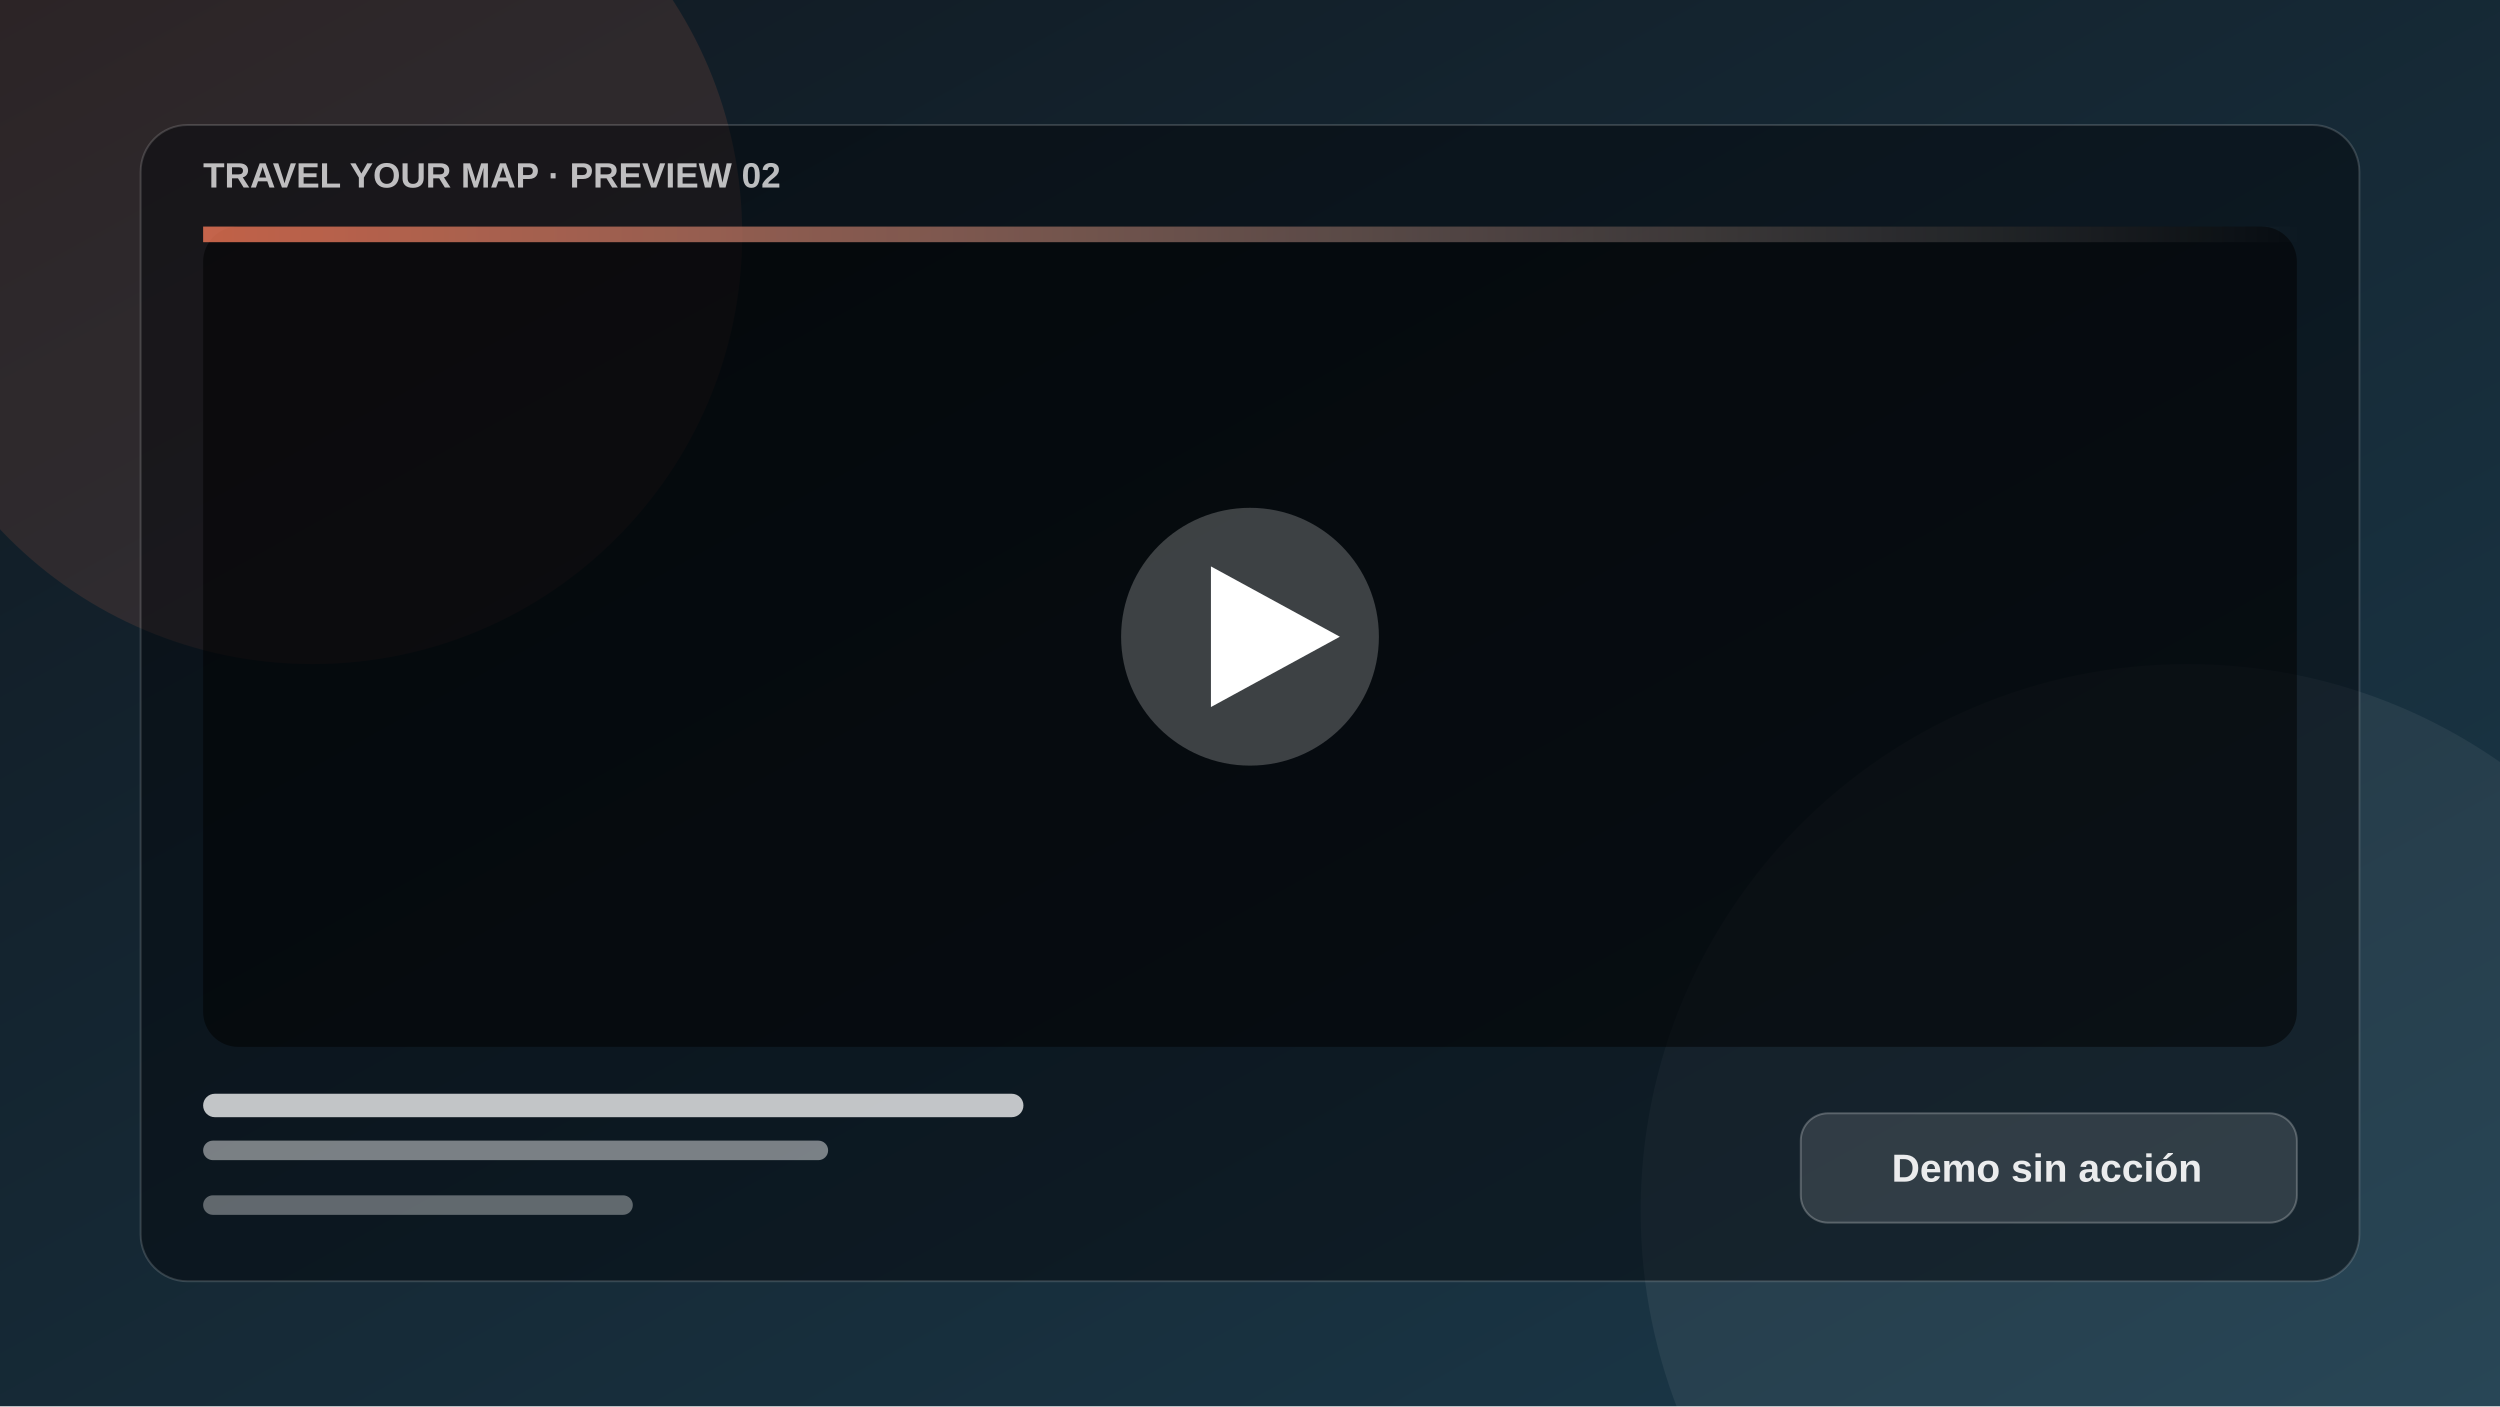
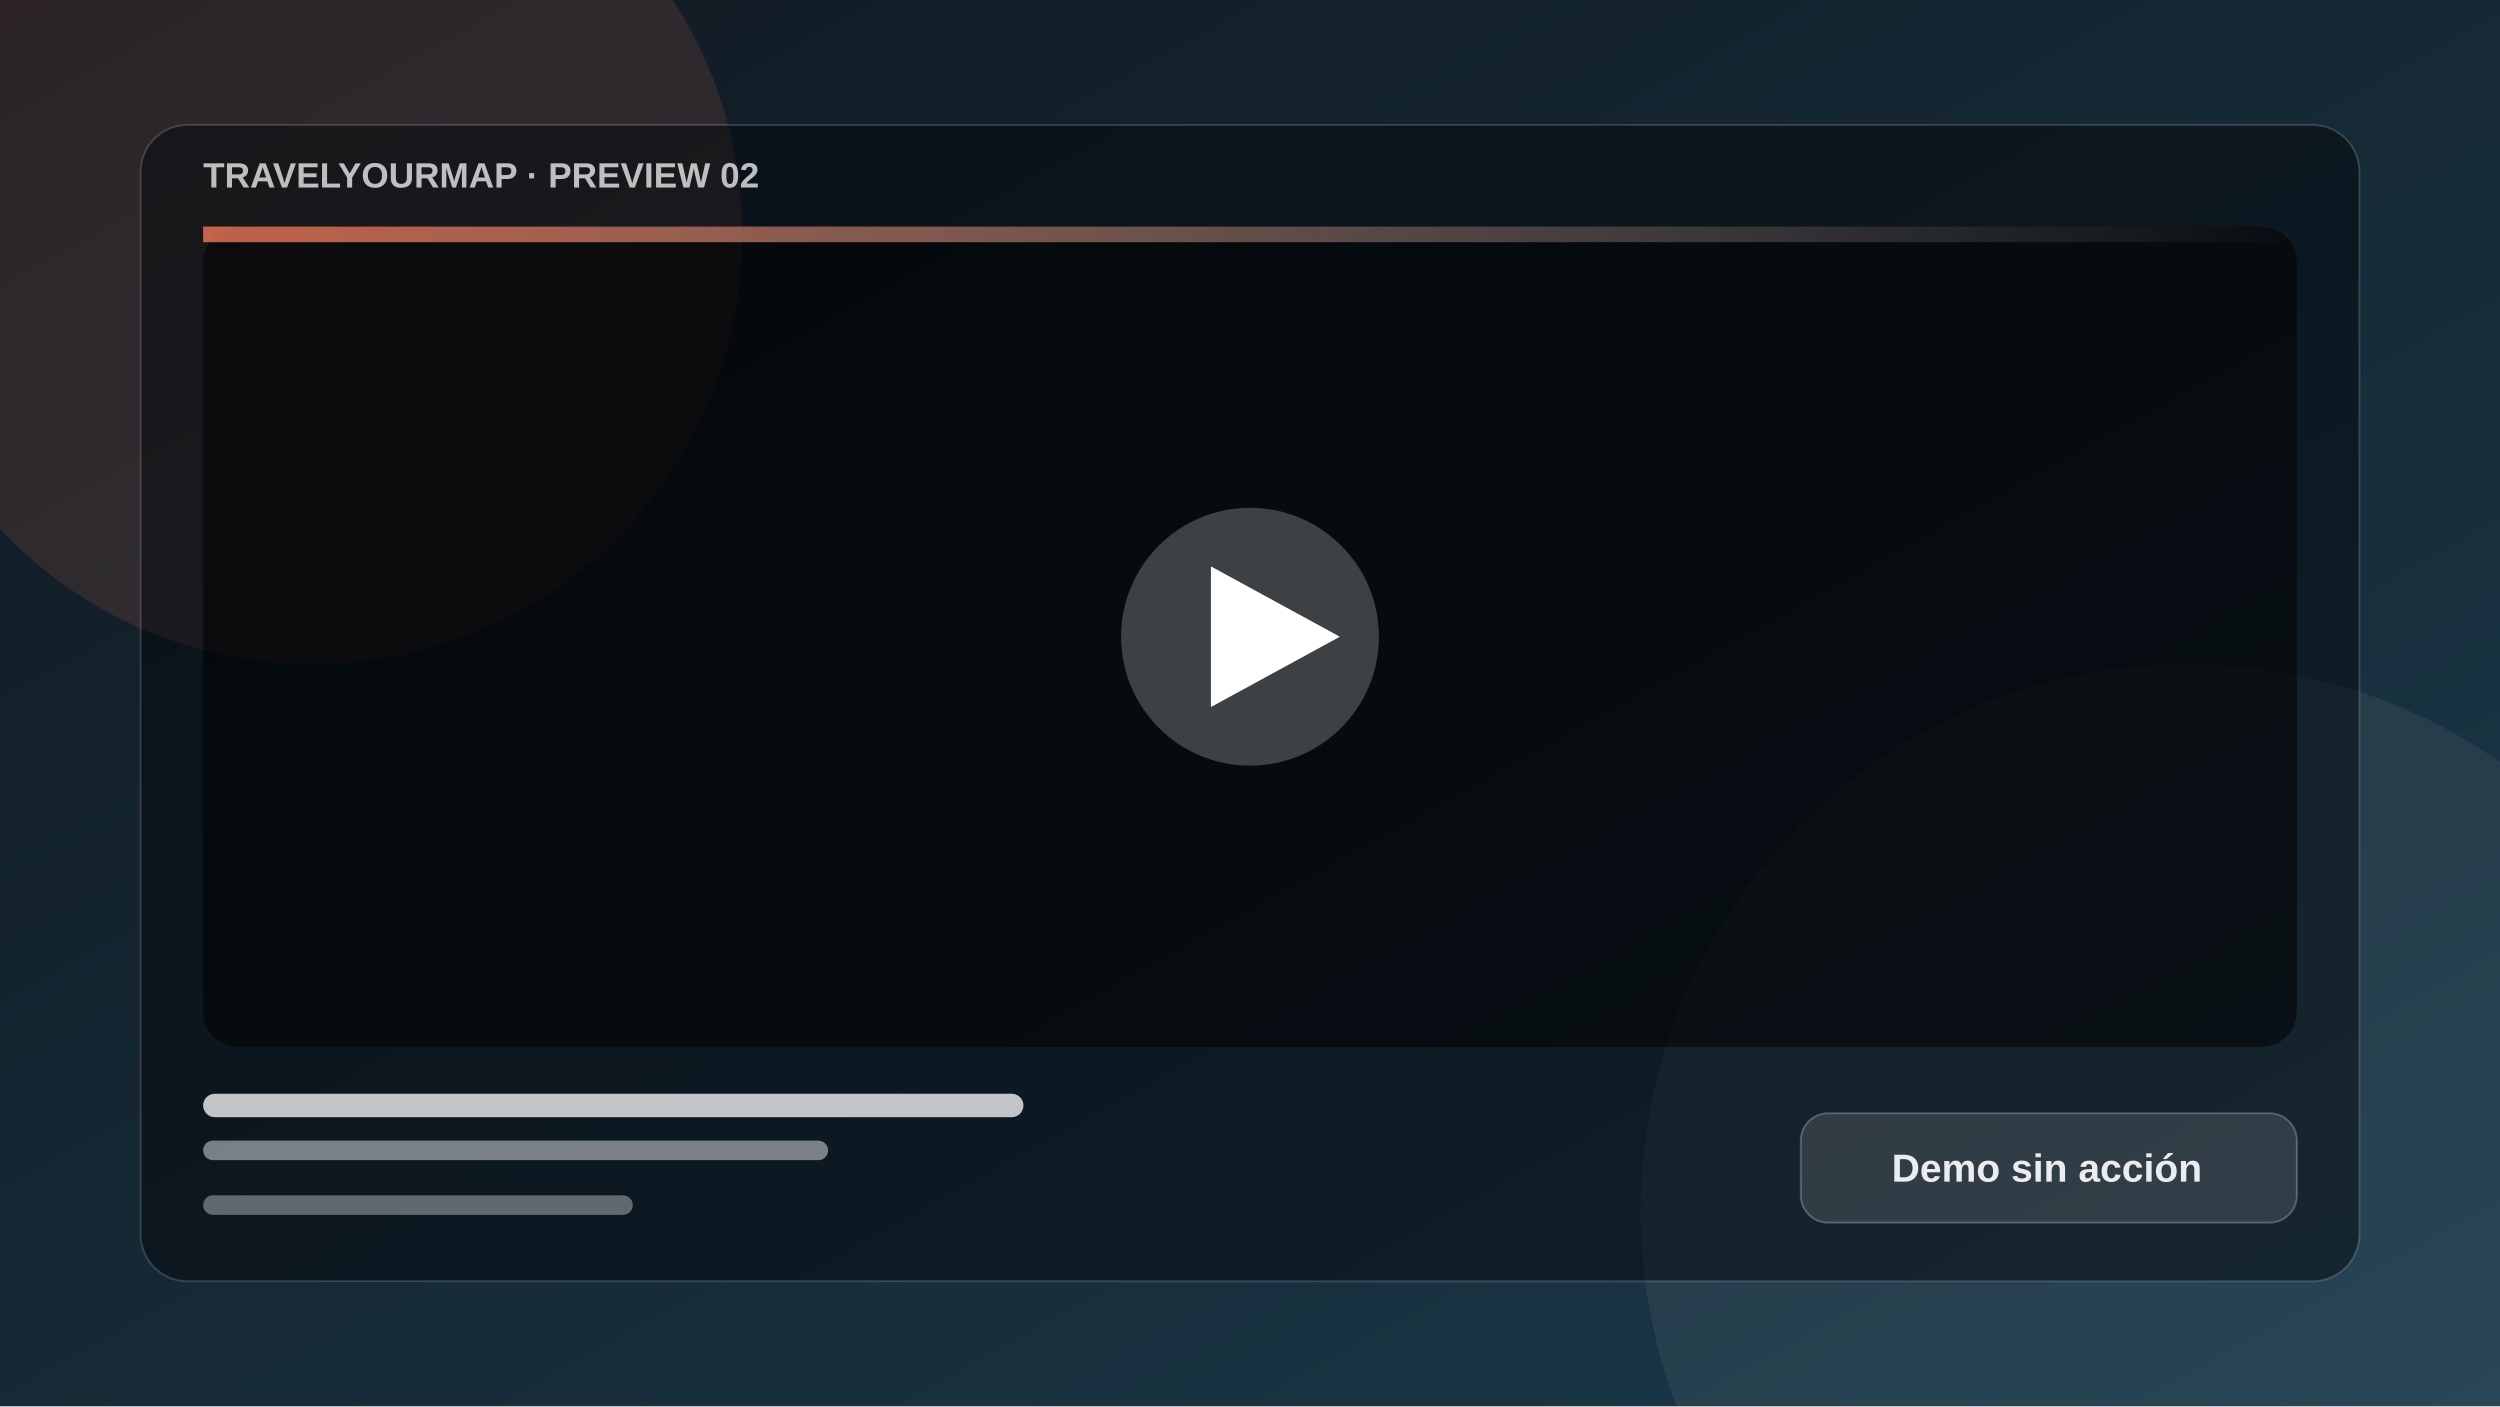
<svg xmlns="http://www.w3.org/2000/svg" width="1280" height="720" viewBox="0 0 1280 720" role="img" aria-label="Travel Demo Preview 02">
  <defs>
    <linearGradient id="bg-02" x1="0" y1="0" x2="1" y2="1">
      <stop offset="0%" stop-color="#101820" />
      <stop offset="100%" stop-color="#1b3a4b" />
    </linearGradient>
    <linearGradient id="glow-02" x1="0" y1="0" x2="1" y2="0">
      <stop offset="0%" stop-color="#ff7d5a" stop-opacity="0.75" />
      <stop offset="100%" stop-color="#ffffff" stop-opacity="0" />
    </linearGradient>
  </defs>
  <rect width="1280" height="720" fill="url(#bg-02)" />
  <circle cx="160" cy="120" r="220" fill="#ff7d5a" fill-opacity="0.12" />
  <circle cx="1120" cy="620" r="280" fill="#ffffff" fill-opacity="0.06" />
  <rect x="72" y="64" width="1136" height="592" rx="24" fill="#03060a" fill-opacity="0.48" stroke="#ffffff" stroke-opacity="0.16" />
  <rect x="104" y="116" width="1072" height="420" rx="18" fill="#000000" fill-opacity="0.52" />
  <rect x="104" y="116" width="1072" height="8" fill="url(#glow-02)" />
  <circle cx="640" cy="326" r="66" fill="#ffffff" fill-opacity="0.22" />
  <polygon points="620,290 620,362 686,326" fill="#ffffff" />
  <rect x="104" y="560" width="420" height="12" rx="6" fill="#ffffff" fill-opacity="0.75" />
  <rect x="104" y="584" width="320" height="10" rx="5" fill="#ffffff" fill-opacity="0.45" />
  <rect x="104" y="612" width="220" height="10" rx="5" fill="#ffffff" fill-opacity="0.35" />
  <rect x="922" y="570" width="254" height="56" rx="14" fill="#ffffff" fill-opacity="0.12" stroke="#ffffff" stroke-opacity="0.24" />
  <text x="1048" y="605" text-anchor="middle" font-family="Arial, sans-serif" font-size="20" font-weight="700" fill="#ffffff" fill-opacity="0.9">Demo sin acción</text>
-   <text x="104" y="96" font-family="Arial, sans-serif" font-size="18" font-weight="700" fill="#ffffff" fill-opacity="0.72">TRAVEL YOUR MAP · PREVIEW 02</text>
+   <text x="104" y="96" font-family="Arial, sans-serif" font-size="18" font-weight="700" fill="#ffffff" fill-opacity="0.72">TRAVELYOURMAP · PREVIEW 02</text>
</svg>
